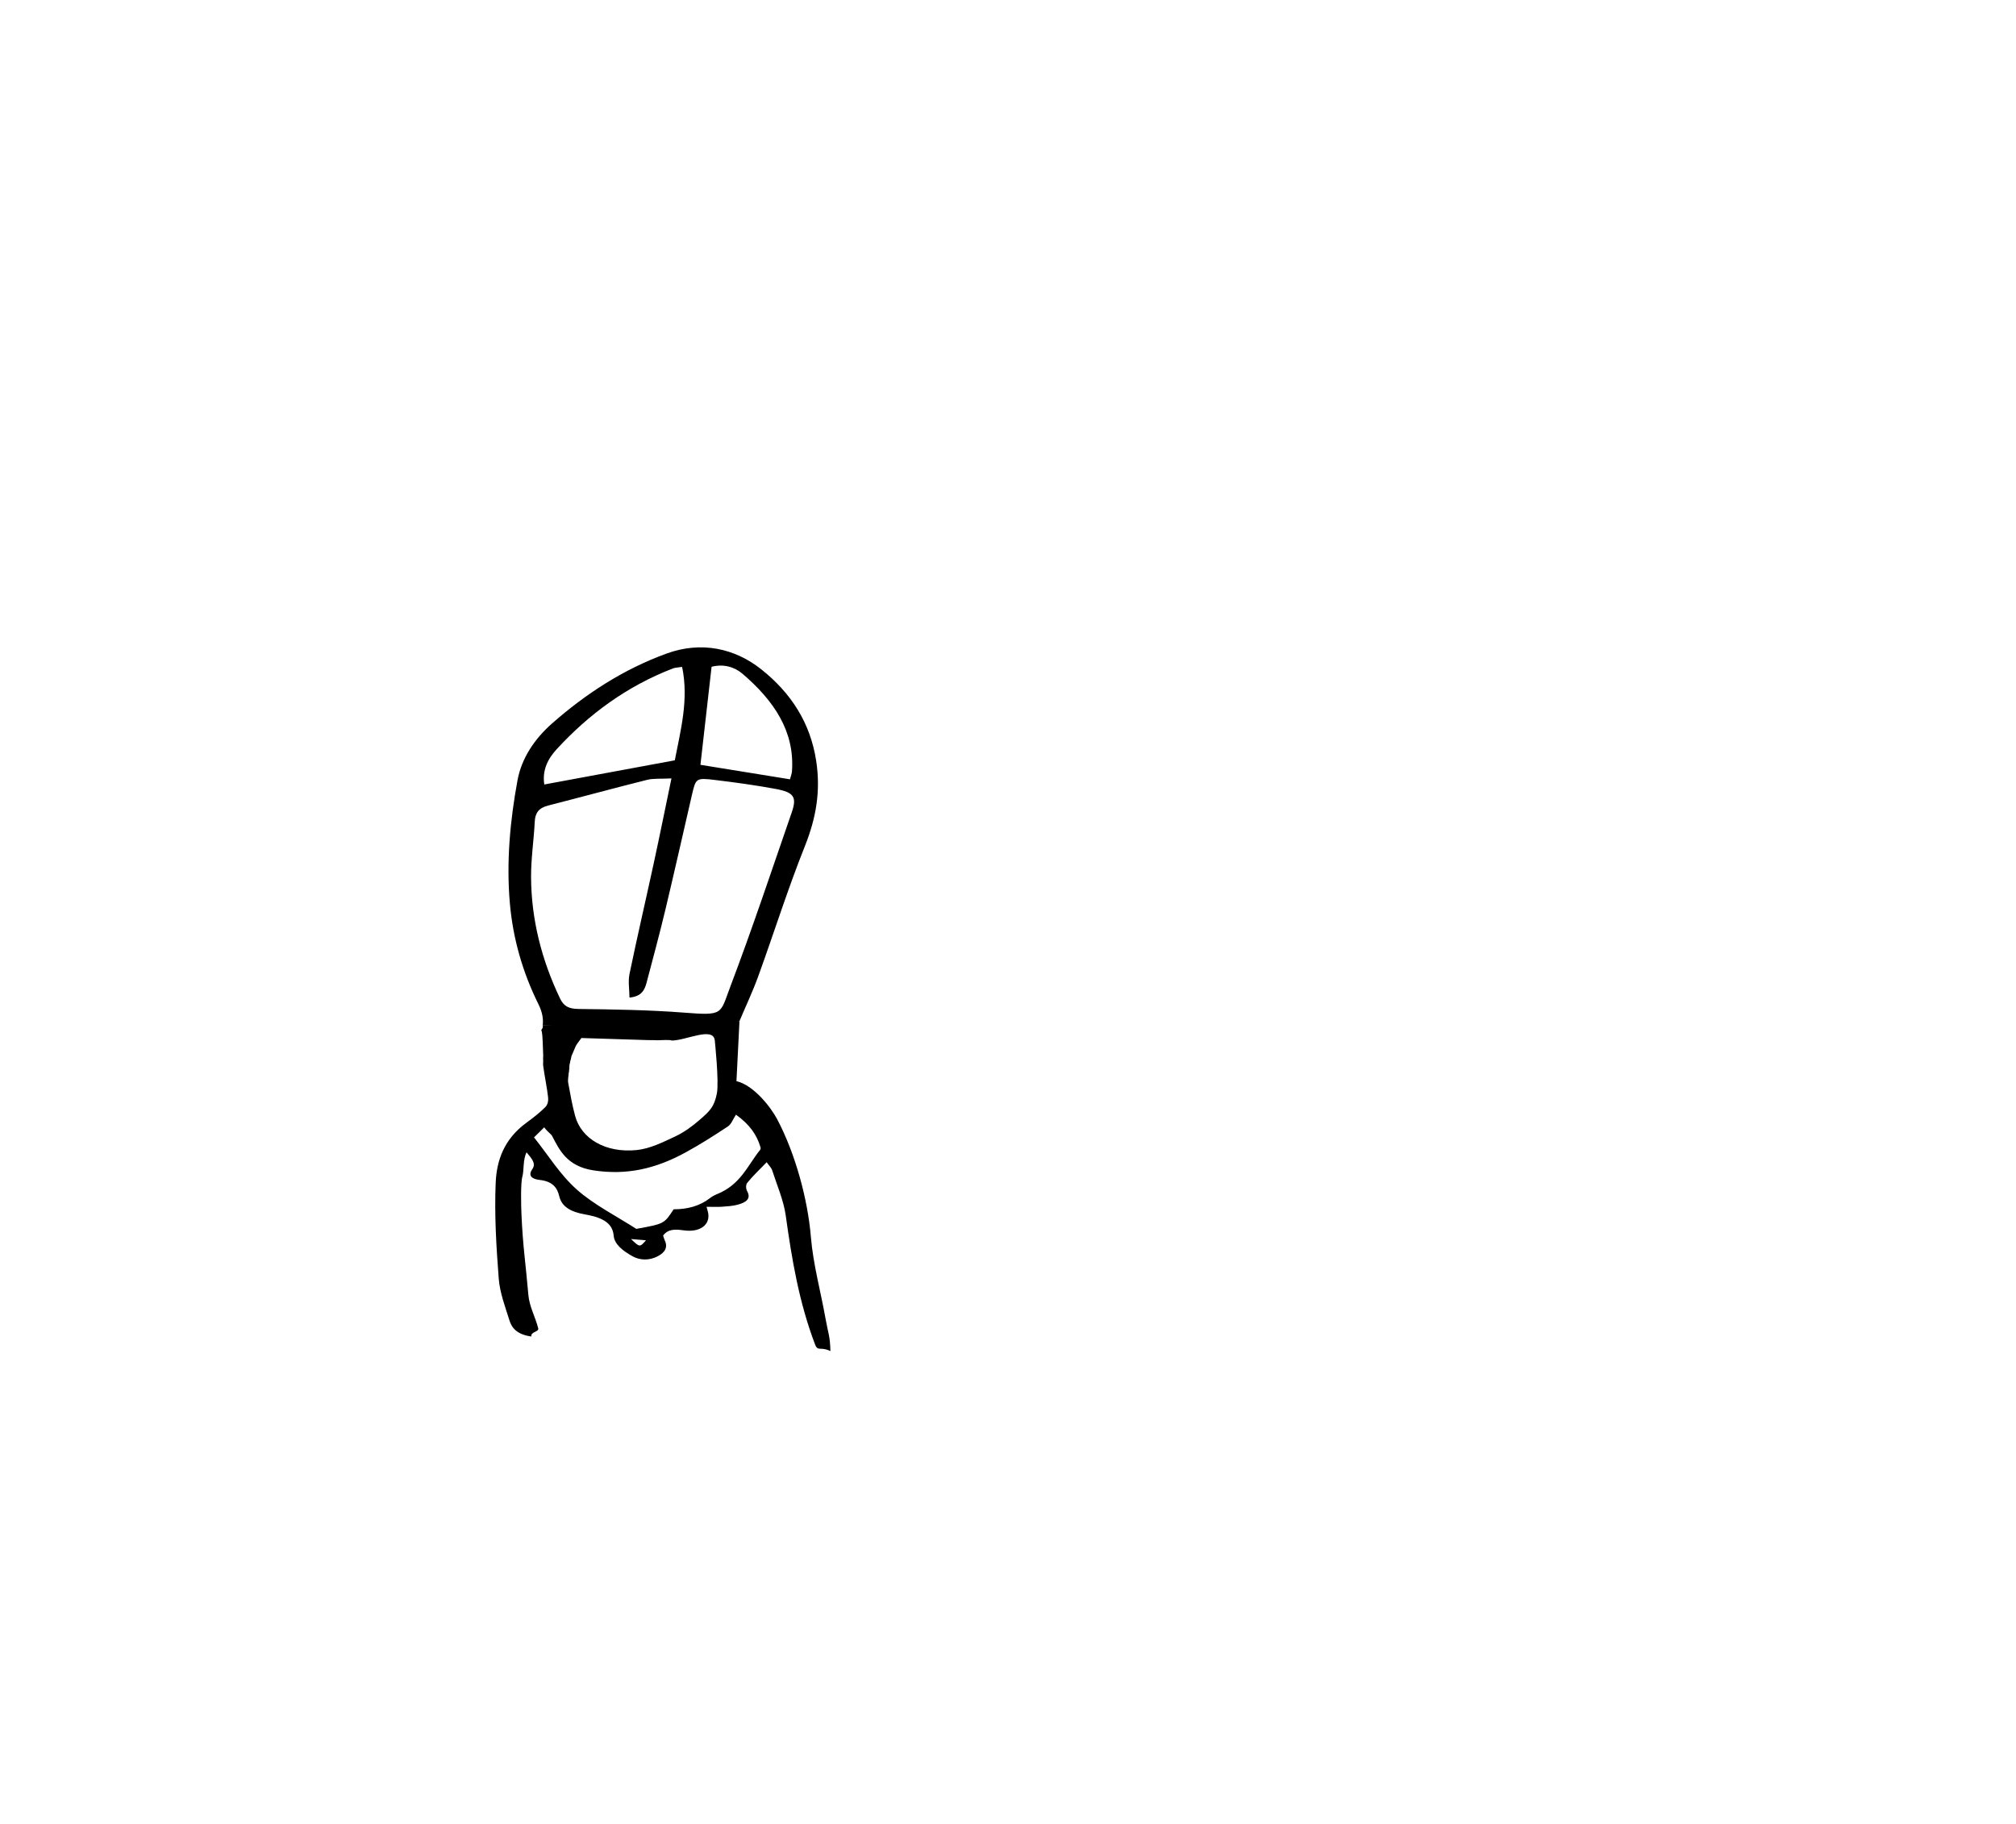
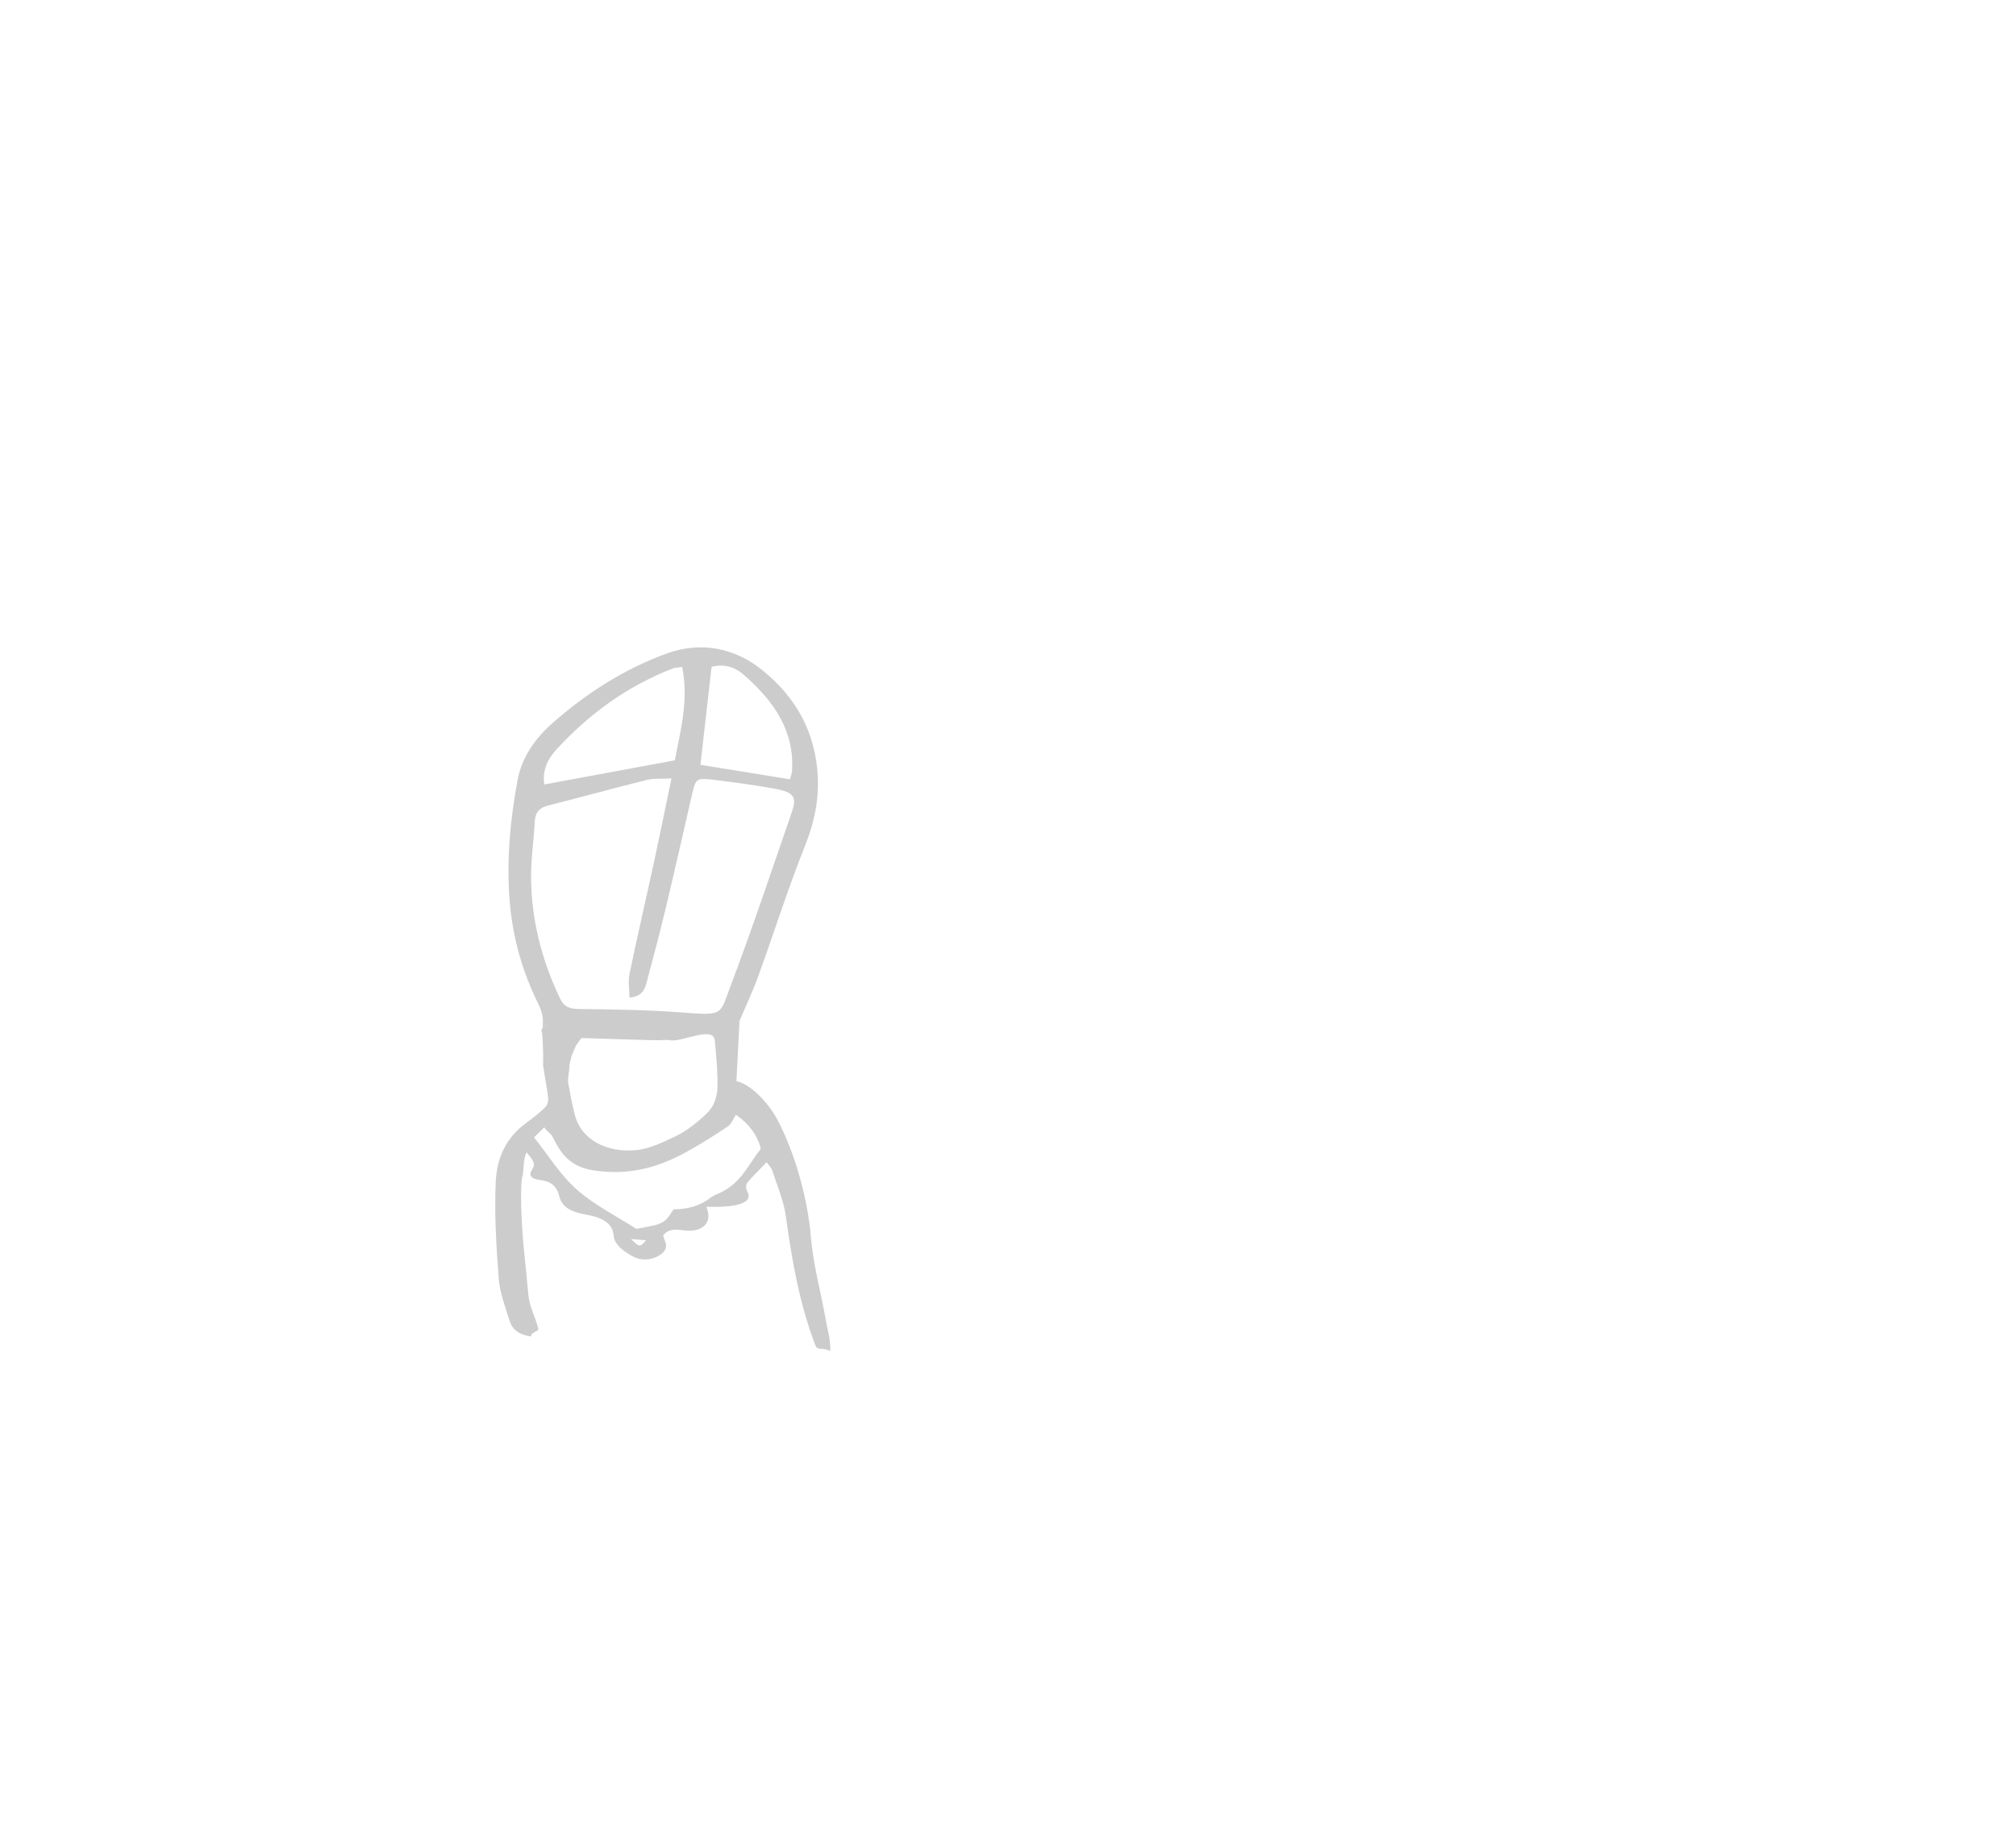
- <svg xmlns="http://www.w3.org/2000/svg" version="1.1" id="Layer_1" x="0px" y="0px" width="420px" height="380px" viewBox="0 0 420 380" style="enable-background:new 0 0 420 380;" xml:space="preserve">
+ <svg xmlns="http://www.w3.org/2000/svg" version="1.1" id="Layer_1" x="0px" y="0px" width="420px" height="380px" viewBox="0 0 420 380" style="enable-background:new 0 0 420 380;" xml:space="preserve" opacity="0.2">
  <path style="fill-rule:evenodd;clip-rule:evenodd;" d="M148.914,216.785c0,0,0.913,8.616,0.436,11.015  c-0.551,2.76-1.359,3.597-3.701,5.61c-1.463,1.258-3.115,2.489-4.998,3.367c-2.506,1.168-5.211,2.546-8.02,2.83  c-6.473,0.652-11.529-2.369-12.812-7.11c-0.614-2.271-1.024-4.575-1.439-6.874c-0.121-0.67,0.062-1.369,0.119-2.236  c0.11,0.028,0-0.62,0.107-0.59c-0.021-0.112,0.034-0.797,0.034-0.926l0.148-0.625c0-0.404,0,0.214,0.277-1.233  c1.145-2.541,0.469-1.606,2.061-3.75c4.546,0.144,9.329,0.293,13.74,0.43c1.975,0.032,0.494,0.003,0.911,0.003l1.233,0.033  c0.476,0,2.636-0.155,2.938,0.059C142.918,216.787,148.621,213.8,148.914,216.785 M154.057,212.735  c-3.92-0.293-10.094,1.086-14.316,0.771c-0.007-0.03-0.012-0.072-0.017-0.113c-1.522,0.005-3.044,0.011-4.566,0.021  c-0.007,0.048-0.013,0.093-0.018,0.142c-2.008,0-3.866,0.005-5.722,0c-1.87-0.007-3.74-0.026-5.608-0.04  c-4.38,0.045-6.36,0.048-10.741,0.062c-0.001,0.125,0.04,0.438-0.014,0.548c-0.67,1.378-0.148-1.036,0,2.776  c0.273,7.076,0.023,0.805,0.103,4.077c0.021,0.829-0.075,0.467,0.037,1.288c0.29,2.124,0.751,4.235,0.993,6.36  c0.076,0.663-0.057,1.502-0.56,2.008c-1.177,1.187-2.573,2.266-3.991,3.305c-4.686,3.441-6.169,7.914-6.366,12.434  c-0.29,6.662,0.121,13.356,0.634,20.021c0.226,2.932,1.334,5.84,2.239,8.726c0.486,1.552,1.563,2.909,4.548,3.33  c-0.186-0.996,1.633-0.941,1.438-1.708c-0.631-2.46-1.847-4.516-2.057-6.991c-0.576-6.753-1.154-10.099-1.439-16.862  c-0.062-1.474-0.208-6.372,0.206-7.814c0.337-1.175,0.086-3.523,0.862-4.995c1.184,1.43,2.016,2.338,1.172,3.536  c-0.861,1.226-0.2,2.021,1.531,2.209c2.729,0.298,3.693,1.626,4.107,3.398c0.514,2.192,2.407,3.264,5.287,3.773  c3.119,0.553,5.812,1.5,6.047,4.42c0.148,1.856,1.949,3.193,3.873,4.286c1.684,0.957,3.622,0.896,5.273,0.048  c1.672-0.859,2.158-1.982,1.477-3.396c-0.16-0.337-0.236-0.697-0.32-0.952c1.105-1.397,2.517-1.312,4.31-1.067  c3.311,0.453,5.414-1.077,5.103-3.445c-0.055-0.411-0.197-0.814-0.361-1.466c1.291,0,2.271,0.055,3.236-0.014  c1.109-0.079,2.26-0.149,3.287-0.433c1.684-0.461,2.796-1.216,1.95-2.77c-0.285-0.525-0.347-1.34,0.016-1.791  c1.127-1.399,2.507-2.689,4.035-4.278c0.509,0.728,0.977,1.163,1.134,1.654c1.014,3.152,2.395,6.283,2.841,9.483  c1.261,9.055,2.763,18.061,6.112,26.851c0.58,1.52,1.15,0.352,3.188,1.36c-0.066-3.184-0.454-3.611-1.003-6.706  c-1.01-5.698-2.591-11.364-3.064-17.084c-0.647-7.841-3.239-17.369-7.038-24.549c-1.233-2.33-4.787-7.038-8.467-7.898   M131.461,258.143c1.391,0.117,2.194,0.185,3.122,0.262C133.283,259.886,133.283,259.886,131.461,258.143z M158.357,239.569  c-2.646,3.274-4.016,7.226-9.035,9.249c-0.537,0.217-1.046,0.508-1.467,0.835c-2.062,1.604-4.629,2.299-7.516,2.294  c-1.966,3.025-1.966,3.025-7.779,4.079c-4.043-2.61-8.824-5.021-12.379-8.181c-3.547-3.153-5.867-7.054-8.926-10.878  c1.042-1.026,0.469-0.462,2.135-2.105c0.34,0.605,1.442,1.445,1.617,1.779c1.499,2.839,3.035,6.343,8.637,7.197  c6.937,1.06,12.953-0.345,19.111-3.699c3.094-1.686,6.018-3.552,8.881-5.451c0.758-0.501,1.004-1.422,1.684-2.45  c2.84,2.004,4.376,4.228,5.115,6.789C158.484,239.199,158.474,239.426,158.357,239.569z" />
  <path style="fill-rule:evenodd;clip-rule:evenodd;" d="M153.1,215.064 M147.133,215.005 M154.057,212.735  c1.273-3.018,2.748-6.129,3.911-9.333c3.274-9.026,6.147-18.179,9.714-27.11c2.341-5.864,3.326-11.482,2.353-17.801  c-1.209-7.852-5.192-14.082-11.433-19.039c-5.552-4.409-12.539-5.91-19.733-3.29c-9.057,3.3-16.87,8.418-23.831,14.54  c-3.717,3.268-6.383,7.302-7.224,11.867c-1.556,8.445-2.339,17.002-1.598,25.568c0.631,7.286,2.617,14.333,5.938,21.035  c0.753,1.52,1.083,2.927,0.914,4.405l8.255,0.514c0.283-0.142,0.574-0.236,0.846-0.236c7.552-0.005,15.104,0.079,22.658,0.159  c0.226,0.002,0.448,0.211,0.798,0.384 M148.246,138.921c2.463-0.65,4.768,0.015,6.469,1.474  c6.429,5.514,10.901,11.914,10.277,20.335c-0.033,0.454-0.223,0.897-0.414,1.63c-6.135-0.993-12.209-1.975-18.653-3.018  C146.717,152.369,147.475,145.698,148.246,138.921z M115.995,156.07c6.655-7.223,14.529-13.079,24.207-16.812  c0.451-0.173,0.987-0.168,1.904-0.314c1.43,6.837-0.332,13.257-1.521,19.461c-9.278,1.717-18.141,3.36-27.192,5.036  C112.938,160.435,114.141,158.083,115.995,156.07z M164.939,169.275c-4.184,12.086-8.215,24.222-12.76,36.199  c-2.227,5.868-1.323,6.145-9.777,5.492c-7.269-0.561-14.588-0.663-21.887-0.756c-2.033-0.026-3.066-0.569-3.845-2.196  c-3.86-8.078-5.985-16.498-6.032-25.276c-0.021-3.86,0.579-7.718,0.771-11.583c0.088-1.758,0.817-2.823,2.76-3.319  c6.893-1.764,13.754-3.637,20.658-5.363c1.324-0.329,2.797-0.181,5.06-0.297c-1.329,6.373-2.46,12.004-3.679,17.622  c-1.67,7.708-3.46,15.396-5.061,23.116c-0.32,1.544-0.021,3.192-0.004,4.923c2.556-0.229,3.172-1.628,3.571-3.141  c1.322-5.02,2.679-10.03,3.884-15.071c1.917-8.024,3.72-16.07,5.576-24.106c0.773-3.348,0.872-3.491,4.656-3.033  c4.271,0.516,8.542,1.096,12.759,1.878C165.428,165.076,166.053,166.06,164.939,169.275z" />
</svg>
